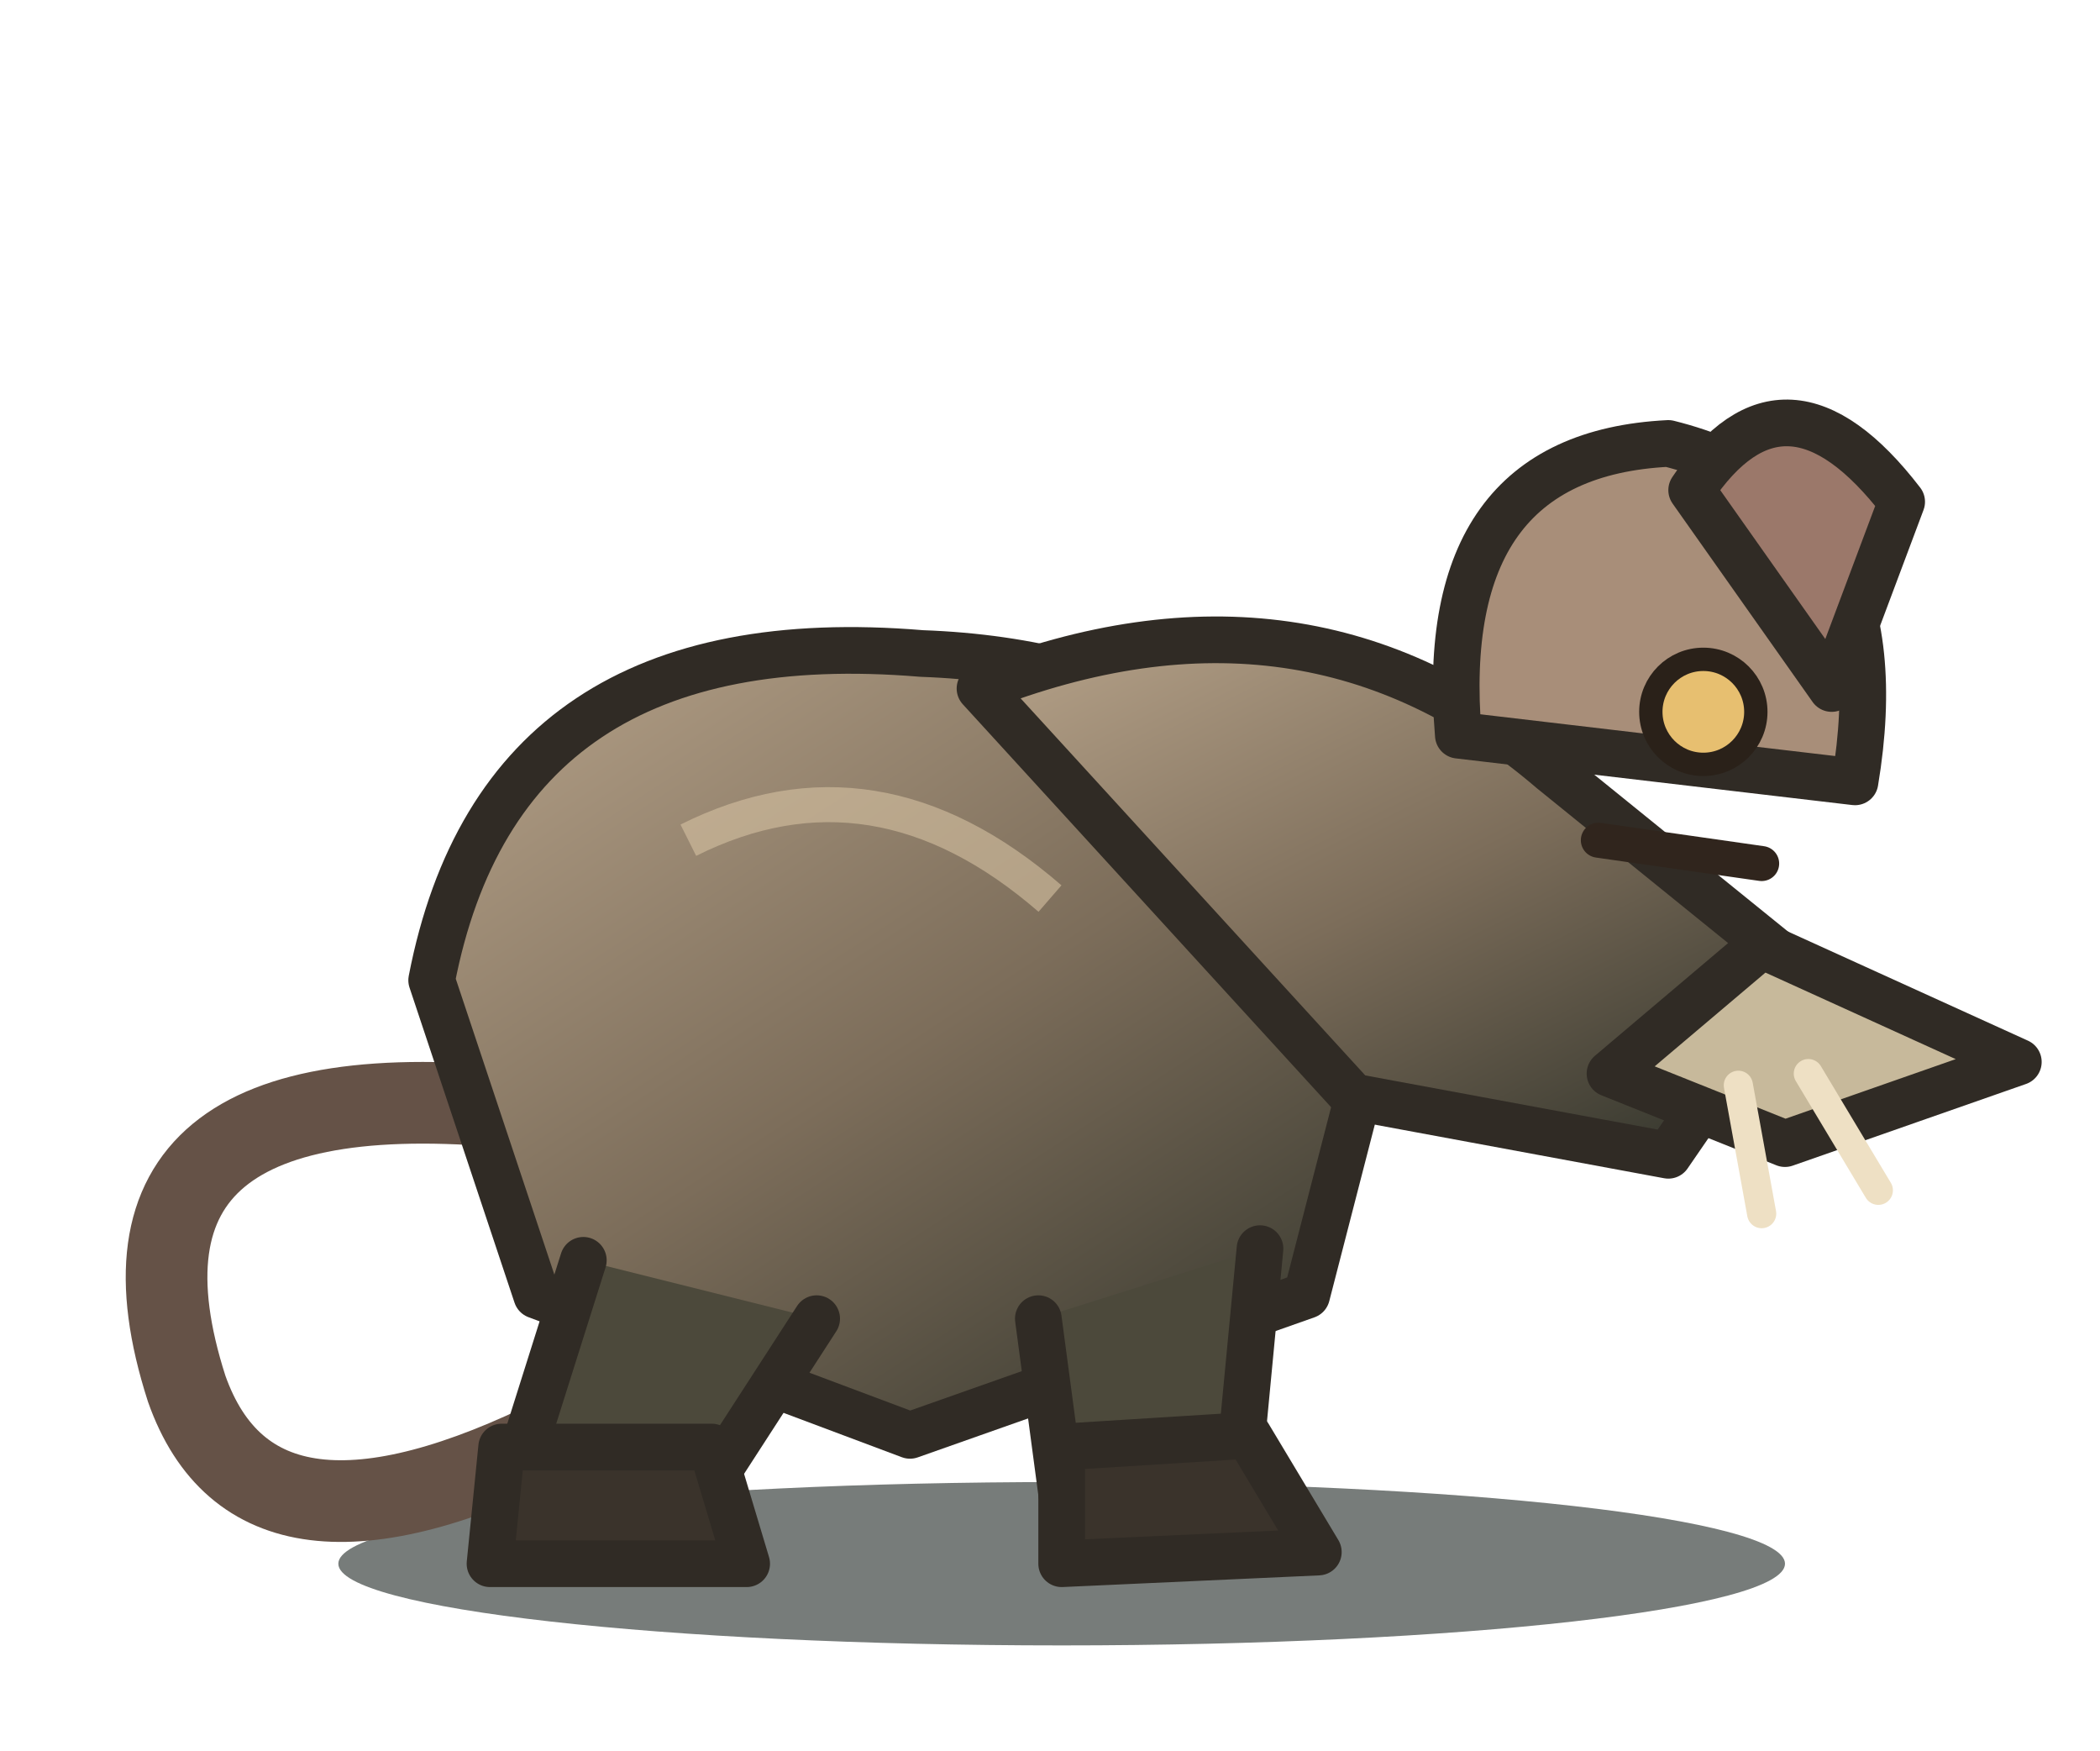
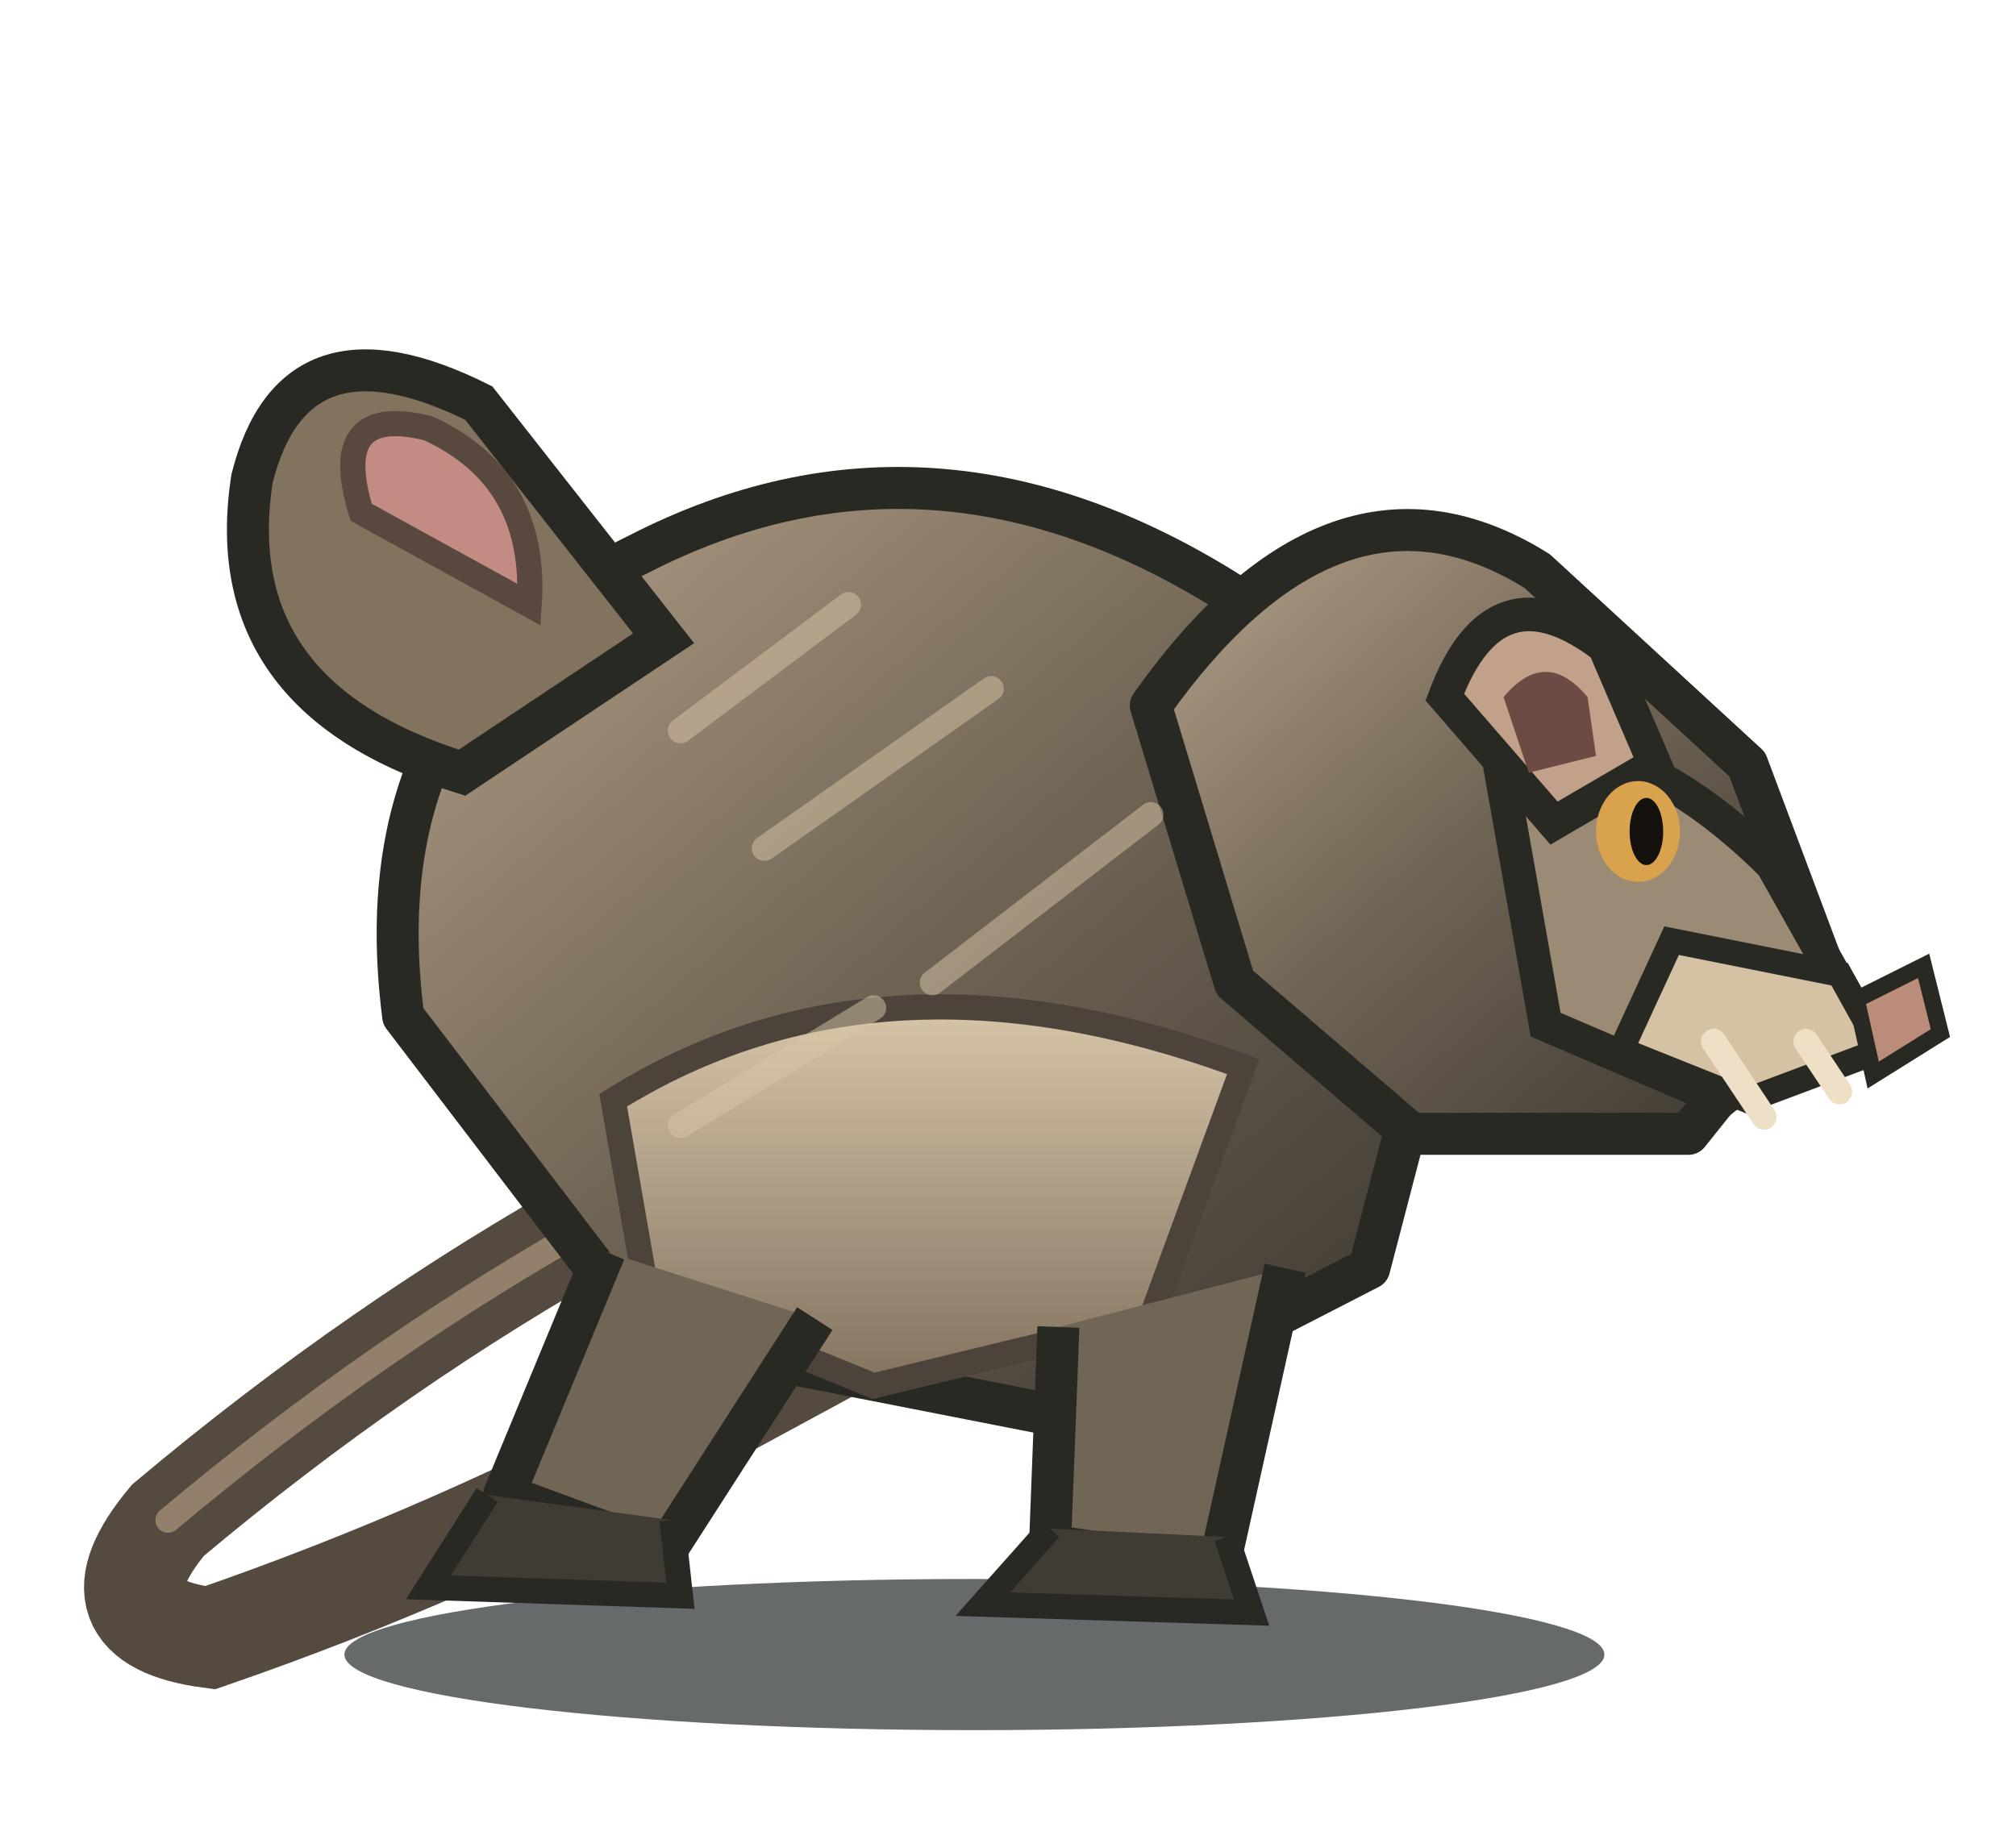
- <svg xmlns="http://www.w3.org/2000/svg" viewBox="0 0 180 150">
+ <svg xmlns="http://www.w3.org/2000/svg" viewBox="0 0 240 220">
  <defs>
-     <linearGradient id="coat" x2="0.8" y2="1">
-       <stop stop-color="#b7a38a" />
-       <stop offset=".55" stop-color="#7c6d5a" />
-       <stop offset="1" stop-color="#3b3b31" />
+     <linearGradient id="coat" x1="0" y1="0" x2="1" y2="1">
+       <stop stop-color="#b5a28a" />
+       <stop offset=".48" stop-color="#716555" />
+       <stop offset="1" stop-color="#39352f" />
+     </linearGradient>
+     <linearGradient id="belly" x1="0" y1="0" x2="0" y2="1">
+       <stop stop-color="#d6c5a8" />
+       <stop offset="1" stop-color="#82725f" />
    </linearGradient>
  </defs>
-   <ellipse cx="91" cy="134" rx="62" ry="7" fill="#07100c" opacity=".55" />
-   <path d="M45 95Q7 91 16 119Q22 136 48 123" fill="none" stroke="#655247" stroke-width="7" stroke-linecap="round" />
-   <g stroke="#302b25" stroke-width="4" stroke-linejoin="round" stroke-linecap="round">
-     <path d="M37 84Q43 53 79 56Q107 57 120 80L112 111 78 123 46 111Z" fill="url(#coat)" />
-     <path d="M84 59Q112 48 133 66L154 83 143 99 116 94Z" fill="url(#coat)" />
-     <path d="M125 63Q123 39 143 38Q163 43 159 67Z" fill="#a88e79" />
-     <path d="M145 42Q153 30 163 43L157 59Z" fill="#9b786a" />
-     <path d="M151 81 173 91 153 98 138 92Z" fill="#c7b99b" />
-     <path d="M50 108 44 127 59 130 70 113M89 113 91 128 106 128 108 107" fill="#4c493b" />
-     <path d="M43 124 61 124 64 134 42 134ZM91 124 107 123 113 133 91 134Z" fill="#3a332b" />
-     <circle cx="146" cy="61" r="4.5" fill="#e7bf70" stroke="#2a2119" stroke-width="2" />
-     <path d="M137 72 151 74" stroke="#30251d" stroke-width="3" />
-     <path d="M155 92 161 102M149 93 151 104" stroke="#eee0c4" stroke-width="2.5" />
-   </g>
-   <path d="M59 72Q75 64 90 77" stroke="#d6c2a2" stroke-width="3" fill="none" opacity=".6" />
+   <ellipse cx="116" cy="197" rx="75" ry="9" fill="#020706" opacity=".6" />
+   <path d="M72 145Q45 160 20 181Q10 193 25 195Q54 185 82 170L106 157" fill="none" stroke="#554a40" stroke-width="12" stroke-linecap="round" />
+   <path d="M72 145Q45 160 20 181" fill="none" stroke="#a38d74" stroke-width="3" stroke-linecap="round" opacity=".8" />
+   <path d="M48 121Q43 82 76 66Q111 48 147 71L175 105 163 151 128 169 77 159Z" fill="url(#coat)" stroke="#292923" stroke-width="5" stroke-linejoin="round" />
+   <path d="M73 131Q105 111 148 127L137 157 104 165 77 154Z" fill="url(#belly)" stroke="#4c443a" stroke-width="3" />
+   <path d="M72 149L60 178 79 185 97 157M126 158L125 184 145 187 153 151" fill="#716555" stroke="#292923" stroke-width="5" stroke-linejoin="round" />
+   <path d="M58 178L51 189 81 190 80 181M125 182L117 191 149 192 146 183" fill="#403b33" stroke="#292923" stroke-width="3" />
+   <path d="M55 92Q26 83 30 57Q35 37 57 48L79 76Z" fill="#82735f" stroke="#292923" stroke-width="5" />
+   <path d="M43 61Q39 48 51 51Q64 57 63 72Z" fill="#c38c83" stroke="#59483e" stroke-width="3" />
+   <path d="M137 84Q159 53 183 68L208 91 217 115 201 135 168 135 147 117Z" fill="url(#coat)" stroke="#292923" stroke-width="5" stroke-linejoin="round" />
+   <path d="M178 88Q195 87 211 103L220 119 205 131 184 122Z" fill="#9b8b74" stroke="#292923" stroke-width="4" />
+   <path d="M199 112L219 116 224 125 208 131 193 125Z" fill="#d5c2a4" stroke="#292923" stroke-width="3" />
+   <path d="M204 124L210 133M215 124L219 130" stroke="#eee0c7" stroke-width="3" stroke-linecap="round" />
+   <path d="M172 83Q178 67 191 77L197 91 185 98Z" fill="#c2a18b" stroke="#292923" stroke-width="4" />
+   <path d="M179 83Q184 77 189 83L190 90 182 92Z" fill="#6c4b45" />
+   <ellipse cx="195" cy="99" rx="5" ry="6" fill="#d9a34e" />
+   <ellipse cx="196" cy="99" rx="2" ry="4" fill="#15120d" />
+   <path d="M81 87L101 72M91 101L118 82M111 117L137 97M81 134L104 120" stroke="#d8c6a8" stroke-width="3" opacity=".5" stroke-linecap="round" />
+   <path d="M221 119L229 115 231 123 223 128Z" fill="#bb8c7a" stroke="#292923" stroke-width="2" />
</svg>
